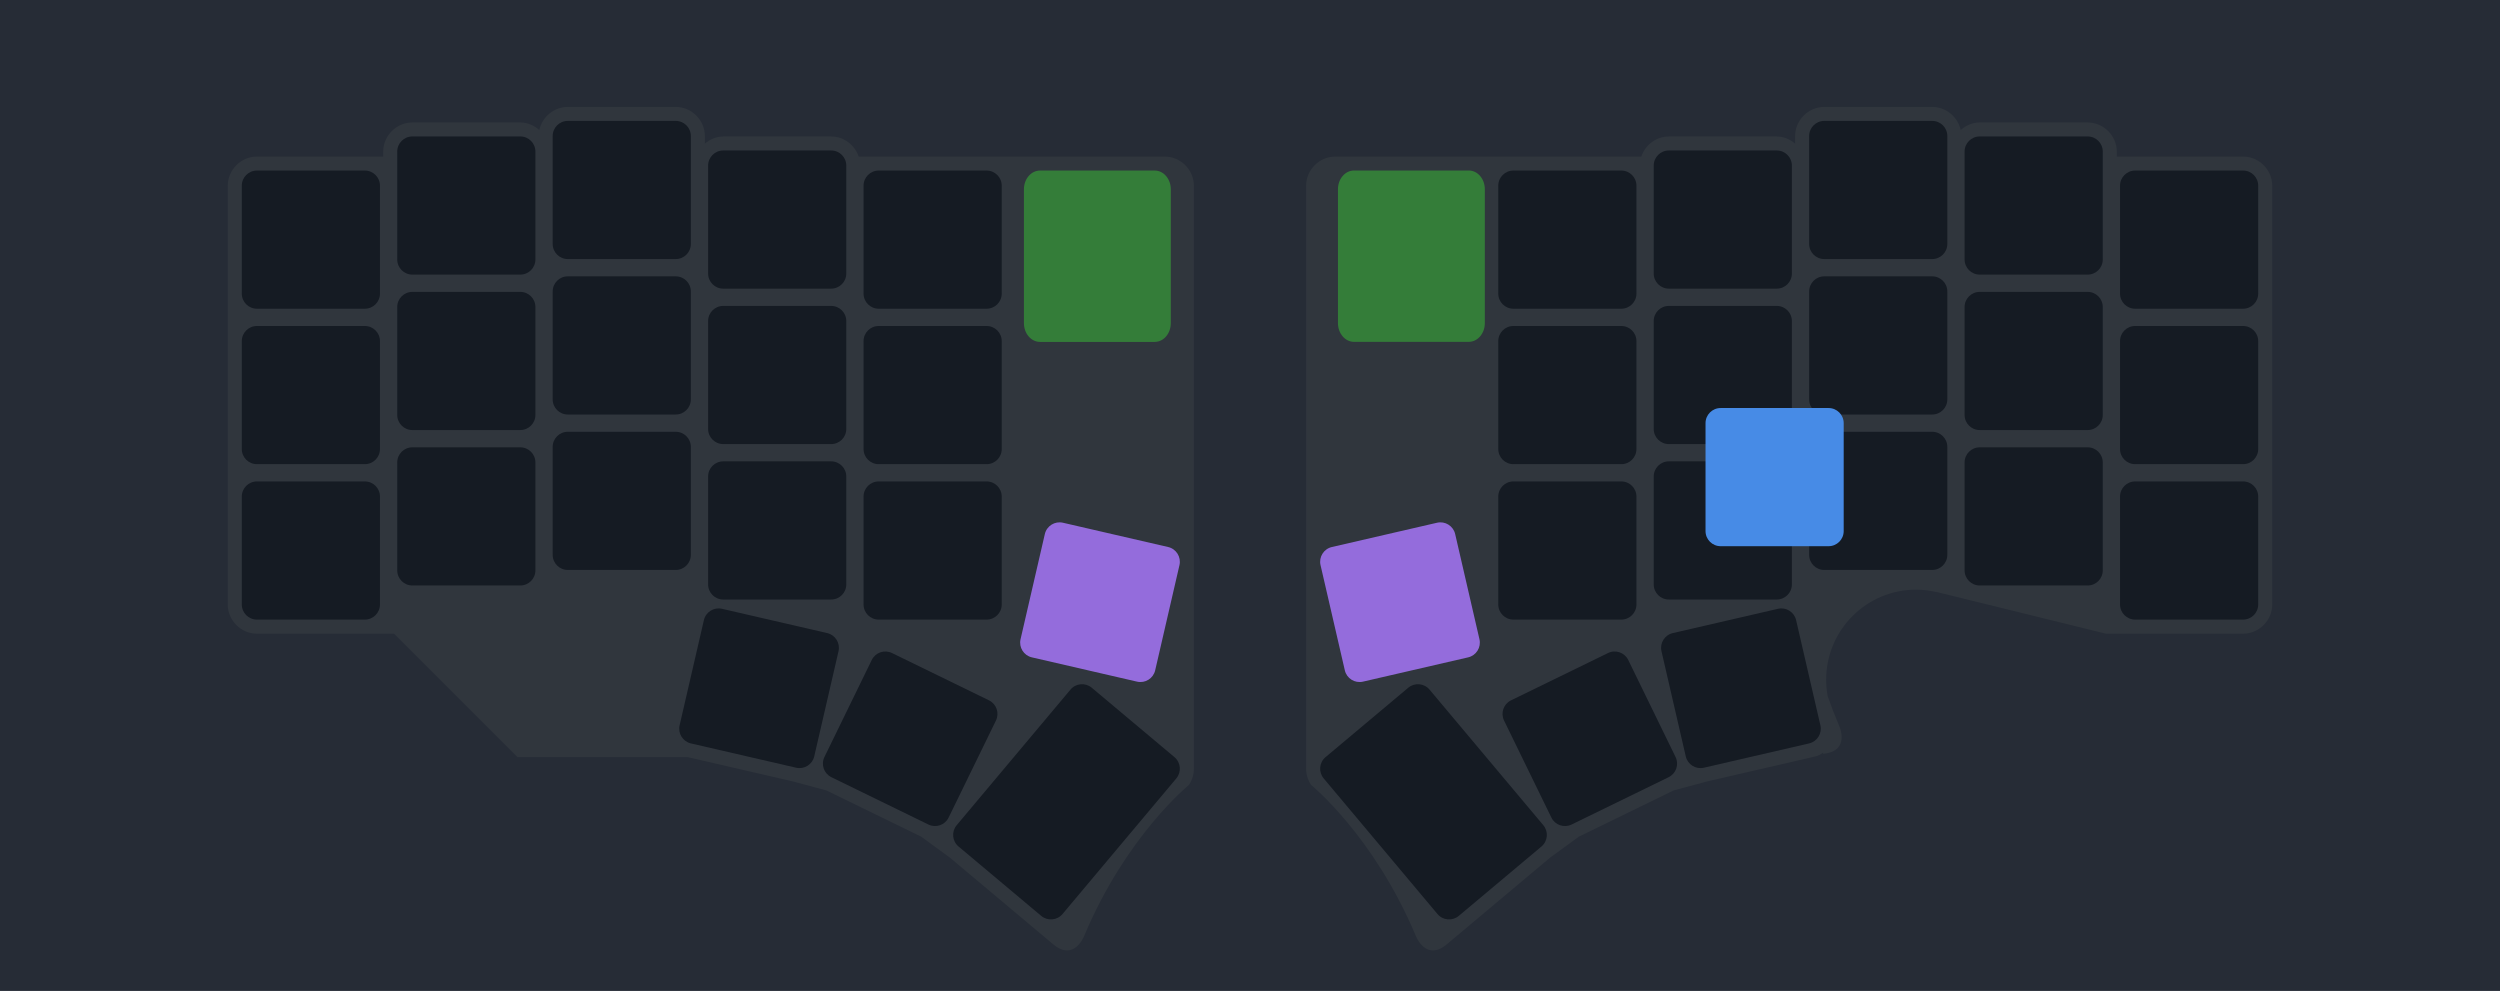
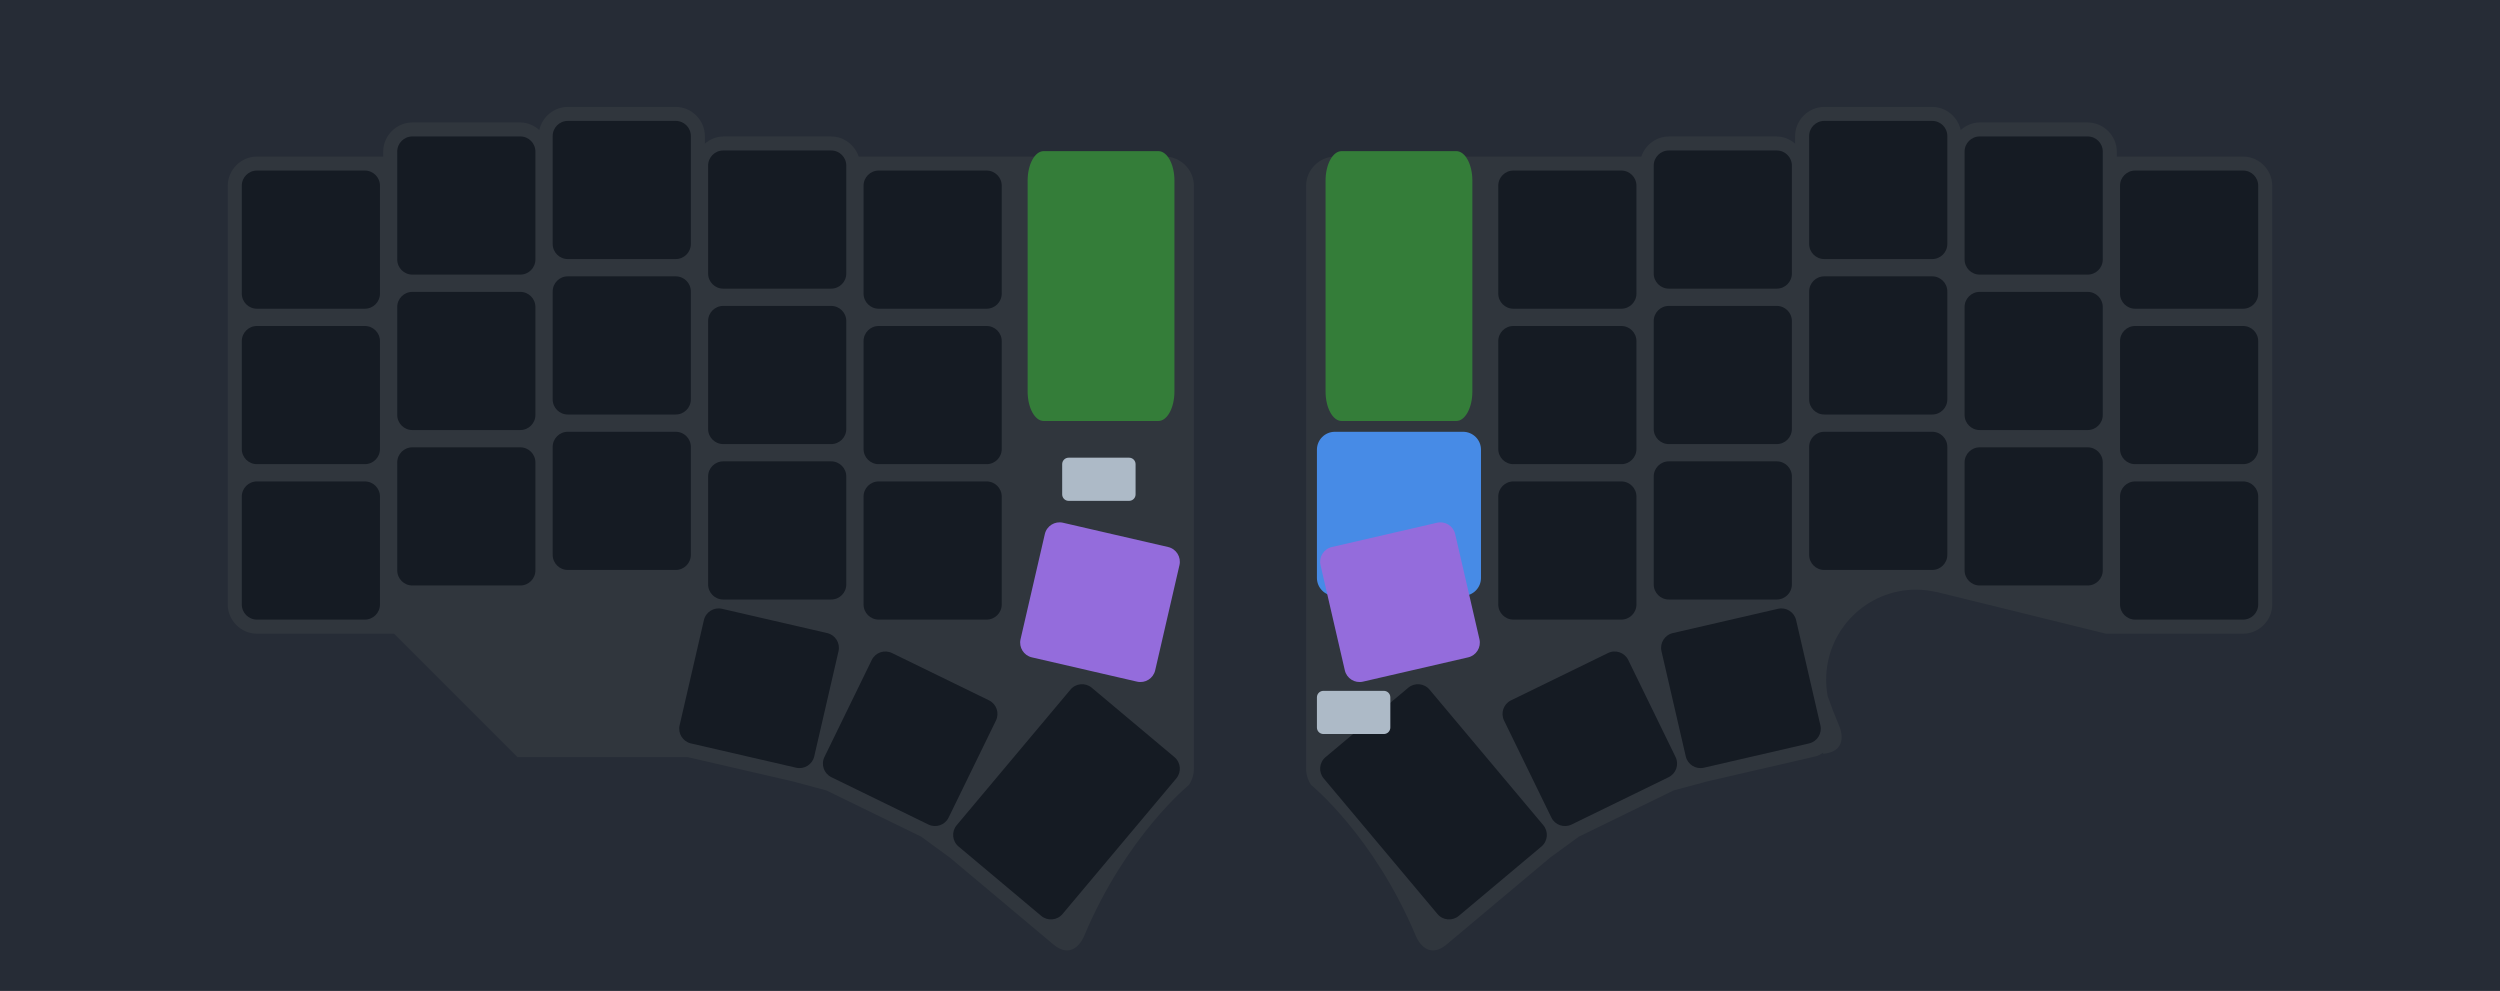
<svg xmlns="http://www.w3.org/2000/svg" viewBox="0 0 1158 459" width="306.388mm" height="121.444mm" role="img" aria-label="Scoot physical layout" version="1.1" id="svg49">
  <defs id="defs49" />
  <style id="style1">
  .canvas { fill: #262c36; }
  .cap { stroke: #30363d; stroke-width: 1; }
  .enc { stroke: #30363d; stroke-width: 1; }
  .enc-tread { stroke: rgba(255,255,255,0.35); stroke-width: 2; stroke-linecap: round; }
  .chip rect { stroke: #30363d; stroke-width: 1; }
  .chip text { fill: #fff; font: 600 12.5px system-ui, sans-serif; text-anchor: middle; dominant-baseline: central; }
</style>
  <rect class="canvas" x="0" y="0" width="1158" height="459" id="rect1" />
  <path id="path75-8-6" style="baseline-shift:baseline;display:inline;overflow:visible;vector-effect:none;fill:#30363d;fill-opacity:1;stroke-width:2;stroke-linecap:round;stroke-linejoin:round;paint-order:markers stroke fill;enable-background:accumulate;stop-color:#000000" d="m 845.004,49.523 c -7.367,-10e-7 -13.5,6.133 -13.5,13.5 v 3.5 c -2.349,-1.966 -5.25,-3.301 -8.5,-3.301 h -50 c -5.897,0 -10.945,3.954 -12.748,9.301 h -9.252 -50 -32.508 -25 -25 c -7.367,0 -13.5,6.133 -13.5,13.5 v 30.268 19.732 0.004 219.693 c -0.07,2.63 0.658,5.311 2.141,7.631 l -0.019,-0.006 0.115,0.178 c 0,0 29.115,23.594 48.6,70.039 0,0 4.612,11.99 14.33,3.836 0.045,-0.037 0.089,-0.074 0.133,-0.111 l 9.586,-8.043 0.002,-0.002 5.693,-4.777 4.473,-3.752 1.01,-0.848 26.959,-22.621 13.311,-9.711 43.863,-21.393 15.625,-4.207 14.525,-3.352 6.172,-1.426 3.549,-0.818 a 6.501,6.501 0 0 0 0.125,-0.029 l 14.572,-3.365 2.557,-0.59 0.344,-0.08 8.773,-2.037 c 0.004,-0.002 0.007,-0.002 0.012,-0.004 0.864,-0.304 1.922,-0.795 3.002,-1.59 l 0.055,0.52 c 0.057,-0.005 0.114,-0.013 0.172,-0.019 12.619,-1.303 7.219,-12.959 7.219,-12.959 -1.997,-4.675 -3.759,-9.258 -5.312,-13.721 a 41.719,41.719 0 0 1 -0.703,-7.623 41.719,41.719 0 0 1 41.719,-41.721 41.719,41.719 0 0 1 9.125,1.09 l 0.008,-0.078 1.68,0.414 a 41.719,41.719 0 0 1 0.002,0 l 77.064,18.979 H 989 h 50 c 7.367,0 13.5,-6.133 13.5,-13.5 v -25 -25 -22 -50 -22 -25 -25 c 0,-7.367 -6.133,-13.5 -13.5,-13.5 h -50 -8.5 v -2.301 c 0,-7.367 -6.133,-13.5 -13.5,-13.5 h -50 c -3.382,0 -6.421,1.399 -8.809,3.51 C 906.878,54.172 901.411,49.523 895,49.523 Z" />
  <path id="path75-8-6-2" style="baseline-shift:baseline;display:inline;overflow:visible;vector-effect:none;fill:#30363d;fill-opacity:1;stroke-width:2;stroke-linecap:round;stroke-linejoin:round;paint-order:markers stroke fill;enable-background:accumulate;stop-color:#000000" d="m 312.996,49.523 c 7.367,0 13.5,6.133 13.5,13.5 v 3.5 c 2.349,-1.966 5.25,-3.301 8.5,-3.301 h 50 c 5.897,0 10.945,3.954 12.748,9.301 h 9.252 50 32.508 25 25 c 7.367,0 13.5,6.133 13.5,13.5 v 30.268 19.732 0.004 219.693 c 0.07,2.63 -0.658,5.311 -2.141,7.631 l 0.019,-0.006 -0.115,0.178 c 0,0 -29.115,23.594 -48.6,70.039 0,0 -4.612,11.99 -14.33,3.836 -0.045,-0.037 -0.089,-0.074 -0.133,-0.111 l -9.586,-8.043 -0.002,-0.002 -5.693,-4.777 -4.473,-3.752 -1.01,-0.848 -26.959,-22.621 -13.311,-9.711 -43.863,-21.393 -15.625,-4.207 -14.525,-3.352 -6.172,-1.426 -3.549,-0.818 a 6.501,6.501 0 0 1 -0.125,-0.029 l -14.572,-3.365 -9.66,-2.23 a 6.501,6.501 0 0 1 0,-0.002 l -78.865,0.002 -57.189,-57.189 h -13.525 -50 c -7.367,0 -13.5,-6.133 -13.5,-13.5 v -25 -25 -22 -50 -22 -25 -25 c 0,-7.367 6.133,-13.5 13.5,-13.5 h 50 8.5 v -2.301 c 0,-7.367 6.133,-13.5 13.5,-13.5 h 50 c 3.382,0 6.421,1.399 8.809,3.51 1.313,-6.06 6.781,-10.709 13.191,-10.709 z M 487.828,430.998 c -0.082,0.018 -0.152,0.043 -0.232,0.062 0.08,-0.019 0.15,-0.045 0.232,-0.062 z m -1.527,0.477 c -0.065,0.029 -0.124,0.062 -0.186,0.094 0.062,-0.031 0.12,-0.064 0.186,-0.094 z m -0.424,0.219 c -0.043,0.026 -0.08,0.055 -0.121,0.082 0.041,-0.027 0.078,-0.056 0.121,-0.082 z m -0.766,0.678 c -0.016,0.024 -0.032,0.048 -0.047,0.072 0.015,-0.024 0.03,-0.049 0.047,-0.072 z m -0.182,0.348 c -0.009,0.024 -0.016,0.048 -0.023,0.072 0.008,-0.024 0.015,-0.049 0.023,-0.072 z m -0.053,0.176 c -0.006,0.024 -0.009,0.048 -0.014,0.072 0.004,-0.024 0.008,-0.049 0.014,-0.072 z m -0.035,0.203 c -0.002,0.018 -0.003,0.036 -0.004,0.055 0.001,-0.018 0.002,-0.037 0.004,-0.055 z m -0.008,0.203 c 4e-4,0.017 0.003,0.035 0.004,0.053 -9e-4,-0.018 -0.004,-0.035 -0.004,-0.053 z m 0.061,0.434 c 0.006,0.024 0.013,0.048 0.019,0.072 -0.007,-0.024 -0.014,-0.049 -0.019,-0.072 z m 0.158,0.461 c 0.034,0.078 0.085,0.161 0.127,0.242 -0.042,-0.081 -0.093,-0.165 -0.127,-0.242 z m 0.293,0.549 c 0.045,0.072 0.105,0.15 0.156,0.225 -0.051,-0.075 -0.111,-0.152 -0.156,-0.225 z m 0.398,0.566 c 0.084,0.108 0.188,0.225 0.285,0.338 -0.098,-0.114 -0.2,-0.229 -0.285,-0.338 z m 0.516,0.602 c 0.199,0.216 0.486,0.464 0.732,0.697 -0.245,-0.232 -0.534,-0.482 -0.732,-0.697 z" />
  <g id="g23">
    <g id="g5" style="stroke:none">
      <rect class="cap" x="112" y="79" width="64" height="64" rx="7" fill="#151b23" id="rect5" style="stroke:none" />
    </g>
    <g id="g6" style="stroke:none">
      <rect class="cap" x="112" y="151" width="64" height="64" rx="7" fill="#151b23" id="rect6" style="stroke:none" />
    </g>
    <g id="g7" style="stroke:none">
      <rect class="cap" x="112" y="223" width="64" height="64" rx="7" fill="#151b23" id="rect7" style="stroke:none" />
    </g>
    <g id="g8" style="stroke:none">
      <rect class="cap" x="184" y="63.2" width="64" height="64" rx="7" fill="#151b23" id="rect8" style="stroke:none" />
    </g>
    <g id="g9" style="stroke:none">
      <rect class="cap" x="184" y="135.2" width="64" height="64" rx="7" fill="#151b23" id="rect9" style="stroke:none" />
    </g>
    <g id="g10" style="stroke:none">
      <rect class="cap" x="184" y="207.2" width="64" height="64" rx="7" fill="#151b23" id="rect10" style="stroke:none" />
    </g>
    <g id="g11" style="stroke:none">
      <rect class="cap" x="256" y="56" width="64" height="64" rx="7" fill="#151b23" id="rect11" style="stroke:none" />
    </g>
    <g id="g12" style="stroke:none">
      <rect class="cap" x="256" y="128" width="64" height="64" rx="7" fill="#151b23" id="rect12" style="stroke:none" />
    </g>
    <g id="g13" style="stroke:none">
      <rect class="cap" x="256" y="200" width="64" height="64" rx="7" fill="#151b23" id="rect13" style="stroke:none" />
    </g>
    <g id="g14" style="stroke:none">
      <rect class="cap" x="328" y="69.7" width="64" height="64" rx="7" fill="#151b23" id="rect14" style="stroke:none" />
    </g>
    <g id="g15" style="stroke:none">
      <rect class="cap" x="328" y="141.7" width="64" height="64" rx="7" fill="#151b23" id="rect15" style="stroke:none" />
    </g>
    <g id="g16" style="stroke:none">
      <rect class="cap" x="328" y="213.7" width="64" height="64" rx="7" fill="#151b23" id="rect16" style="stroke:none" />
    </g>
    <g id="g17" style="stroke:none">
      <rect class="cap" x="400" y="79" width="64" height="64" rx="7" fill="#151b23" id="rect17" style="stroke:none" />
    </g>
    <g id="g18" style="stroke:none">
      <rect class="cap" x="400" y="151" width="64" height="64" rx="7" fill="#151b23" id="rect18" style="stroke:none" />
    </g>
    <g id="g19" style="stroke:none">
      <rect class="cap" x="400" y="223" width="64" height="64" rx="7" fill="#151b23" id="rect19" style="stroke:none" />
    </g>
    <g transform="rotate(13,351.6,318.8)" id="g20" style="stroke:none">
      <rect class="cap" x="319.6" y="286.8" width="64" height="64" rx="7" fill="#151b23" id="rect20" style="stroke:none" />
    </g>
    <g transform="rotate(26,421.6,342.2)" id="g21" style="stroke:none">
      <rect class="cap" x="389.6" y="310.2" width="64" height="64" rx="7" fill="#151b23" id="rect21" style="stroke:none" />
    </g>
    <g transform="rotate(40,494,371.4)" id="g22" style="stroke:none">
      <rect class="cap" x="462" y="323.4" width="64" height="96" rx="7" fill="#151b23" id="rect22" style="stroke:none" />
    </g>
  </g>
  <g id="g45">
    <g id="g27" style="stroke:none">
      <rect class="cap" x="982" y="79" width="64" height="64" rx="7" fill="#151b23" id="rect27" style="stroke:none" />
    </g>
    <g id="g28" style="stroke:none">
      <rect class="cap" x="982" y="151" width="64" height="64" rx="7" fill="#151b23" id="rect28" style="stroke:none" />
    </g>
    <g id="g29" style="stroke:none">
      <rect class="cap" x="982" y="223" width="64" height="64" rx="7" fill="#151b23" id="rect29" style="stroke:none" />
    </g>
    <g id="g30" style="stroke:none">
      <rect class="cap" x="910" y="63.2" width="64" height="64" rx="7" fill="#151b23" id="rect30" style="stroke:none" />
    </g>
    <g id="g31" style="stroke:none">
      <rect class="cap" x="910" y="135.2" width="64" height="64" rx="7" fill="#151b23" id="rect31" style="stroke:none" />
    </g>
    <g id="g32" style="stroke:none">
      <rect class="cap" x="910" y="207.2" width="64" height="64" rx="7" fill="#151b23" id="rect32" style="stroke:none" />
    </g>
    <g id="g33" style="stroke:none">
      <rect class="cap" x="838" y="56" width="64" height="64" rx="7" fill="#151b23" id="rect33" style="stroke:none" />
    </g>
    <g id="g34" style="stroke:none">
      <rect class="cap" x="838" y="128" width="64" height="64" rx="7" fill="#151b23" id="rect34" style="stroke:none" />
    </g>
    <g id="g35" style="stroke:none">
      <rect class="cap" x="838" y="200" width="64" height="64" rx="7" fill="#151b23" id="rect35" style="stroke:none" />
    </g>
    <g id="g36" style="stroke:none">
      <rect class="cap" x="766" y="69.7" width="64" height="64" rx="7" fill="#151b23" id="rect36" style="stroke:none" />
    </g>
    <g id="g37" style="stroke:none">
      <rect class="cap" x="766" y="141.7" width="64" height="64" rx="7" fill="#151b23" id="rect37" style="stroke:none" />
    </g>
    <g id="g38" style="stroke:none">
      <rect class="cap" x="766" y="213.7" width="64" height="64" rx="7" fill="#151b23" id="rect38" style="stroke:none" />
    </g>
    <g id="g39" style="stroke:none">
      <rect class="cap" x="694" y="79" width="64" height="64" rx="7" fill="#151b23" id="rect39" style="stroke:none" />
    </g>
    <g id="g40" style="stroke:none">
      <rect class="cap" x="694" y="151" width="64" height="64" rx="7" fill="#151b23" id="rect40" style="stroke:none" />
    </g>
    <g id="g41" style="stroke:none">
      <rect class="cap" x="694" y="223" width="64" height="64" rx="7" fill="#151b23" id="rect41" style="stroke:none" />
    </g>
    <g transform="rotate(-13,806.4,318.8)" id="g42" style="stroke:none">
      <rect class="cap" x="774.4" y="286.8" width="64" height="64" rx="7" fill="#151b23" id="rect42" style="stroke:none" />
    </g>
    <g transform="rotate(-26,736.4,342.2)" id="g43" style="stroke:none">
      <rect class="cap" x="704.4" y="310.2" width="64" height="64" rx="7" fill="#151b23" id="rect43" style="stroke:none" />
    </g>
    <g transform="rotate(-40,664,371.4)" id="g44" style="stroke:none">
      <rect class="cap" x="632" y="323.4" width="64" height="96" rx="7" fill="#151b23" id="rect44" style="stroke:none" />
    </g>
  </g>
-   <g id="g36-99-5" transform="matrix(1.062992,0,0,1.240158,-339.9677,-7.438974)" style="fill:#347d39;fill-opacity:1;stroke:none">
+   <g id="g36-99-5" transform="matrix(1.0625,0,0,1.953125,-337.875,-66.13)" style="fill:#347d39;fill-opacity:1;stroke:none">
    <rect class="cap" x="766" y="69.7" width="64" height="64" rx="7" fill="#151b23" id="rect36-4-8" style="fill:#347d39;fill-opacity:1;stroke:none;stroke-width:1" />
  </g>
-   <g id="g36-99-5-6" transform="matrix(1.062992,0,0,1.240158,-194.5093,-7.463982)" style="fill:#347d39;fill-opacity:1;stroke:none">
+   <g id="g36-99-5-6" transform="matrix(1.0625,0,0,1.953125,-199.875,-66.13)" style="fill:#347d39;fill-opacity:1;stroke:none">
    <rect class="cap" x="766" y="69.7" width="64" height="64" rx="7" fill="#151b23" id="rect36-4-8-3" style="fill:#347d39;fill-opacity:1;stroke:none;stroke-width:1" />
  </g>
-   <g id="g39-78-0" transform="translate(96,110)" style="fill:#478be6;fill-opacity:1;stroke:none">
+   <g id="g39-78-0" transform="matrix(1.1875,0,0,1.1875,-214.125,106.19)" style="fill:#478be6;fill-opacity:1;stroke:none">
    <rect class="cap" x="694" y="79" width="64" height="64" rx="7" fill="#151b23" id="rect39-8-2" style="fill:#478be6;fill-opacity:1;stroke:none;stroke-width:1" />
  </g>
  <g transform="rotate(-13,552.4932,991.9018)" id="g42-76-3" style="fill:#946cdc;fill-opacity:1;stroke:none">
    <rect class="cap" x="774.4" y="286.8" width="64" height="64" rx="7" fill="#151b23" id="rect42-0-8" style="fill:#946cdc;fill-opacity:1;stroke:none;stroke-width:1" />
  </g>
  <g transform="matrix(-0.9743701,-0.2249511,-0.2249511,0.9743701,1366.969,149.7063)" id="g42-76-3-2" style="fill:#946cdc;fill-opacity:1;stroke:none">
    <rect class="cap" x="774.4" y="286.8" width="64" height="64" rx="7" fill="#151b23" id="rect42-0-8-2" style="fill:#946cdc;fill-opacity:1;stroke:none;stroke-width:1" />
+   </g>
+   <g id="usbc-left" style="stroke:none">
+     <rect x="492" y="212" width="34" height="20" rx="3" id="rect-usbc-left" style="fill:#adbac7;fill-opacity:1;stroke:none" />
+   </g>
+   <g id="usbc-right" style="stroke:none">
+     <rect x="610" y="320" width="34" height="20" rx="3" id="rect-usbc-right" style="fill:#adbac7;fill-opacity:1;stroke:none" />
  </g>
  <g id="g50-5" transform="translate(154,480)">
    <g id="g24-49" />
    <g id="g25-5" />
    <g id="g26-4" />
    <g id="g27-9" />
    <g id="g28-5" />
    <g id="g29-3" />
    <g id="g30-7" />
    <g id="g31-8" />
    <g id="g32-9" />
    <g id="g33-7" />
    <g id="g34-2" />
    <g id="g35-3" />
    <g id="g36-9" />
    <g id="g37-2" />
    <g id="g38-1" />
    <g id="g39-6" />
    <g id="g40-12" />
    <g id="g41-7" />
    <g transform="rotate(-13,806.4,318.8)" id="g42-11" />
    <g transform="rotate(-26,736.4,342.2)" id="g43-0" />
    <g transform="rotate(-40,664,371.4)" id="g44-6" />
  </g>
  <g id="g28-68-7" transform="translate(-216.5078,408)" />
  <g id="g50-1" transform="translate(87.23175,530.198)">
    <g id="g24-9" />
    <g id="g25-9" />
    <g id="g26-3" />
    <g id="g27-0" />
    <g id="g28-6" />
    <g id="g29-4" />
    <g id="g30-0" />
    <g id="g31-62" />
    <g id="g32-7" />
    <g id="g33-6" />
    <g id="g34-8" />
    <g id="g35-2" />
    <g id="g36-29" />
    <g id="g37-6" />
    <g id="g38-27" />
    <g id="g39-1" />
    <g id="g40-1" />
    <g id="g41-9" />
    <g transform="rotate(-13,806.4,318.8)" id="g42-1" />
    <g transform="rotate(-26,736.4,342.2)" id="g43-9" />
    <g transform="rotate(-40,664,371.4)" id="g44-0" />
  </g>
  <g id="g39-0-5" transform="translate(4.723989,530.198)" />
  <g id="g50-7" transform="translate(-2.178737e-6,447.5649)">
    <g id="g24-7" />
    <g id="g25-4" />
    <g id="g26-1" />
    <g id="g27-8" />
    <g id="g28-3" />
    <g id="g29-8" />
    <g id="g30-21" />
    <g id="g31-5" />
    <g id="g32-1" />
    <g id="g33-8" />
    <g id="g34-0" />
    <g id="g35-4" />
    <g id="g36-2" />
    <g id="g37-8" />
    <g id="g38-28" />
    <g id="g39-7" />
    <g id="g40-40" />
    <g id="g41-2" />
    <g transform="rotate(-13,806.4,318.8)" id="g42-9" />
    <g transform="rotate(-26,736.4,342.2)" id="g43-8" />
    <g transform="rotate(-40,664,371.4)" id="g44-3" />
  </g>
  <g id="g39-0-1" transform="translate(-83.00776,447.5649)" />
  <g id="g24-4" transform="translate(-117.9922,-33.5)" />
  <g id="g25-8" transform="translate(-117.9922,-33.5)" />
  <g id="g26-5" transform="translate(-117.9922,-33.5)" />
  <g id="g27-3" transform="translate(-117.9922,-33.5)" />
  <g id="g28-1" transform="translate(-117.9922,-33.5)" />
  <g id="g29-6" transform="translate(-117.9922,-33.5)" />
  <g id="g30-2" transform="translate(-117.9922,-33.5)" />
  <g id="g31-6" transform="translate(-117.9922,-33.5)" />
  <g id="g32-5" transform="translate(-117.9922,-33.5)" />
  <g id="g33-4" transform="translate(-117.9922,-33.5)" />
  <g id="g34-6" transform="translate(-117.9922,-33.5)" />
  <g id="g35-6" transform="translate(-117.9922,-33.5)" />
  <g id="g36-3" transform="translate(-117.9922,-33.5)" />
  <g id="g37-4" transform="translate(-117.9922,-33.5)" />
  <g id="g38-2" transform="translate(-117.9922,-33.5)" />
  <g id="g39-4" transform="translate(-117.9922,-33.5)" />
  <g id="g40-4" transform="translate(-117.9922,-33.5)" />
  <g id="g41-3" transform="translate(-117.9922,-33.5)" />
  <g transform="rotate(-13,600.391,819.8523)" id="g42-7" />
  <g transform="rotate(-26,604.8517,580.9903)" id="g43-6" />
  <g transform="rotate(-40,558.9836,516.7405)" id="g44-8" />
  <path style="fill:#c69026;fill-opacity:1;stroke:none;stroke-width:13;stroke-linejoin:round;stroke-opacity:0.949;paint-order:markers stroke fill" d="m 607.232,363.523 53.213,82.029" id="path1" />
</svg>
